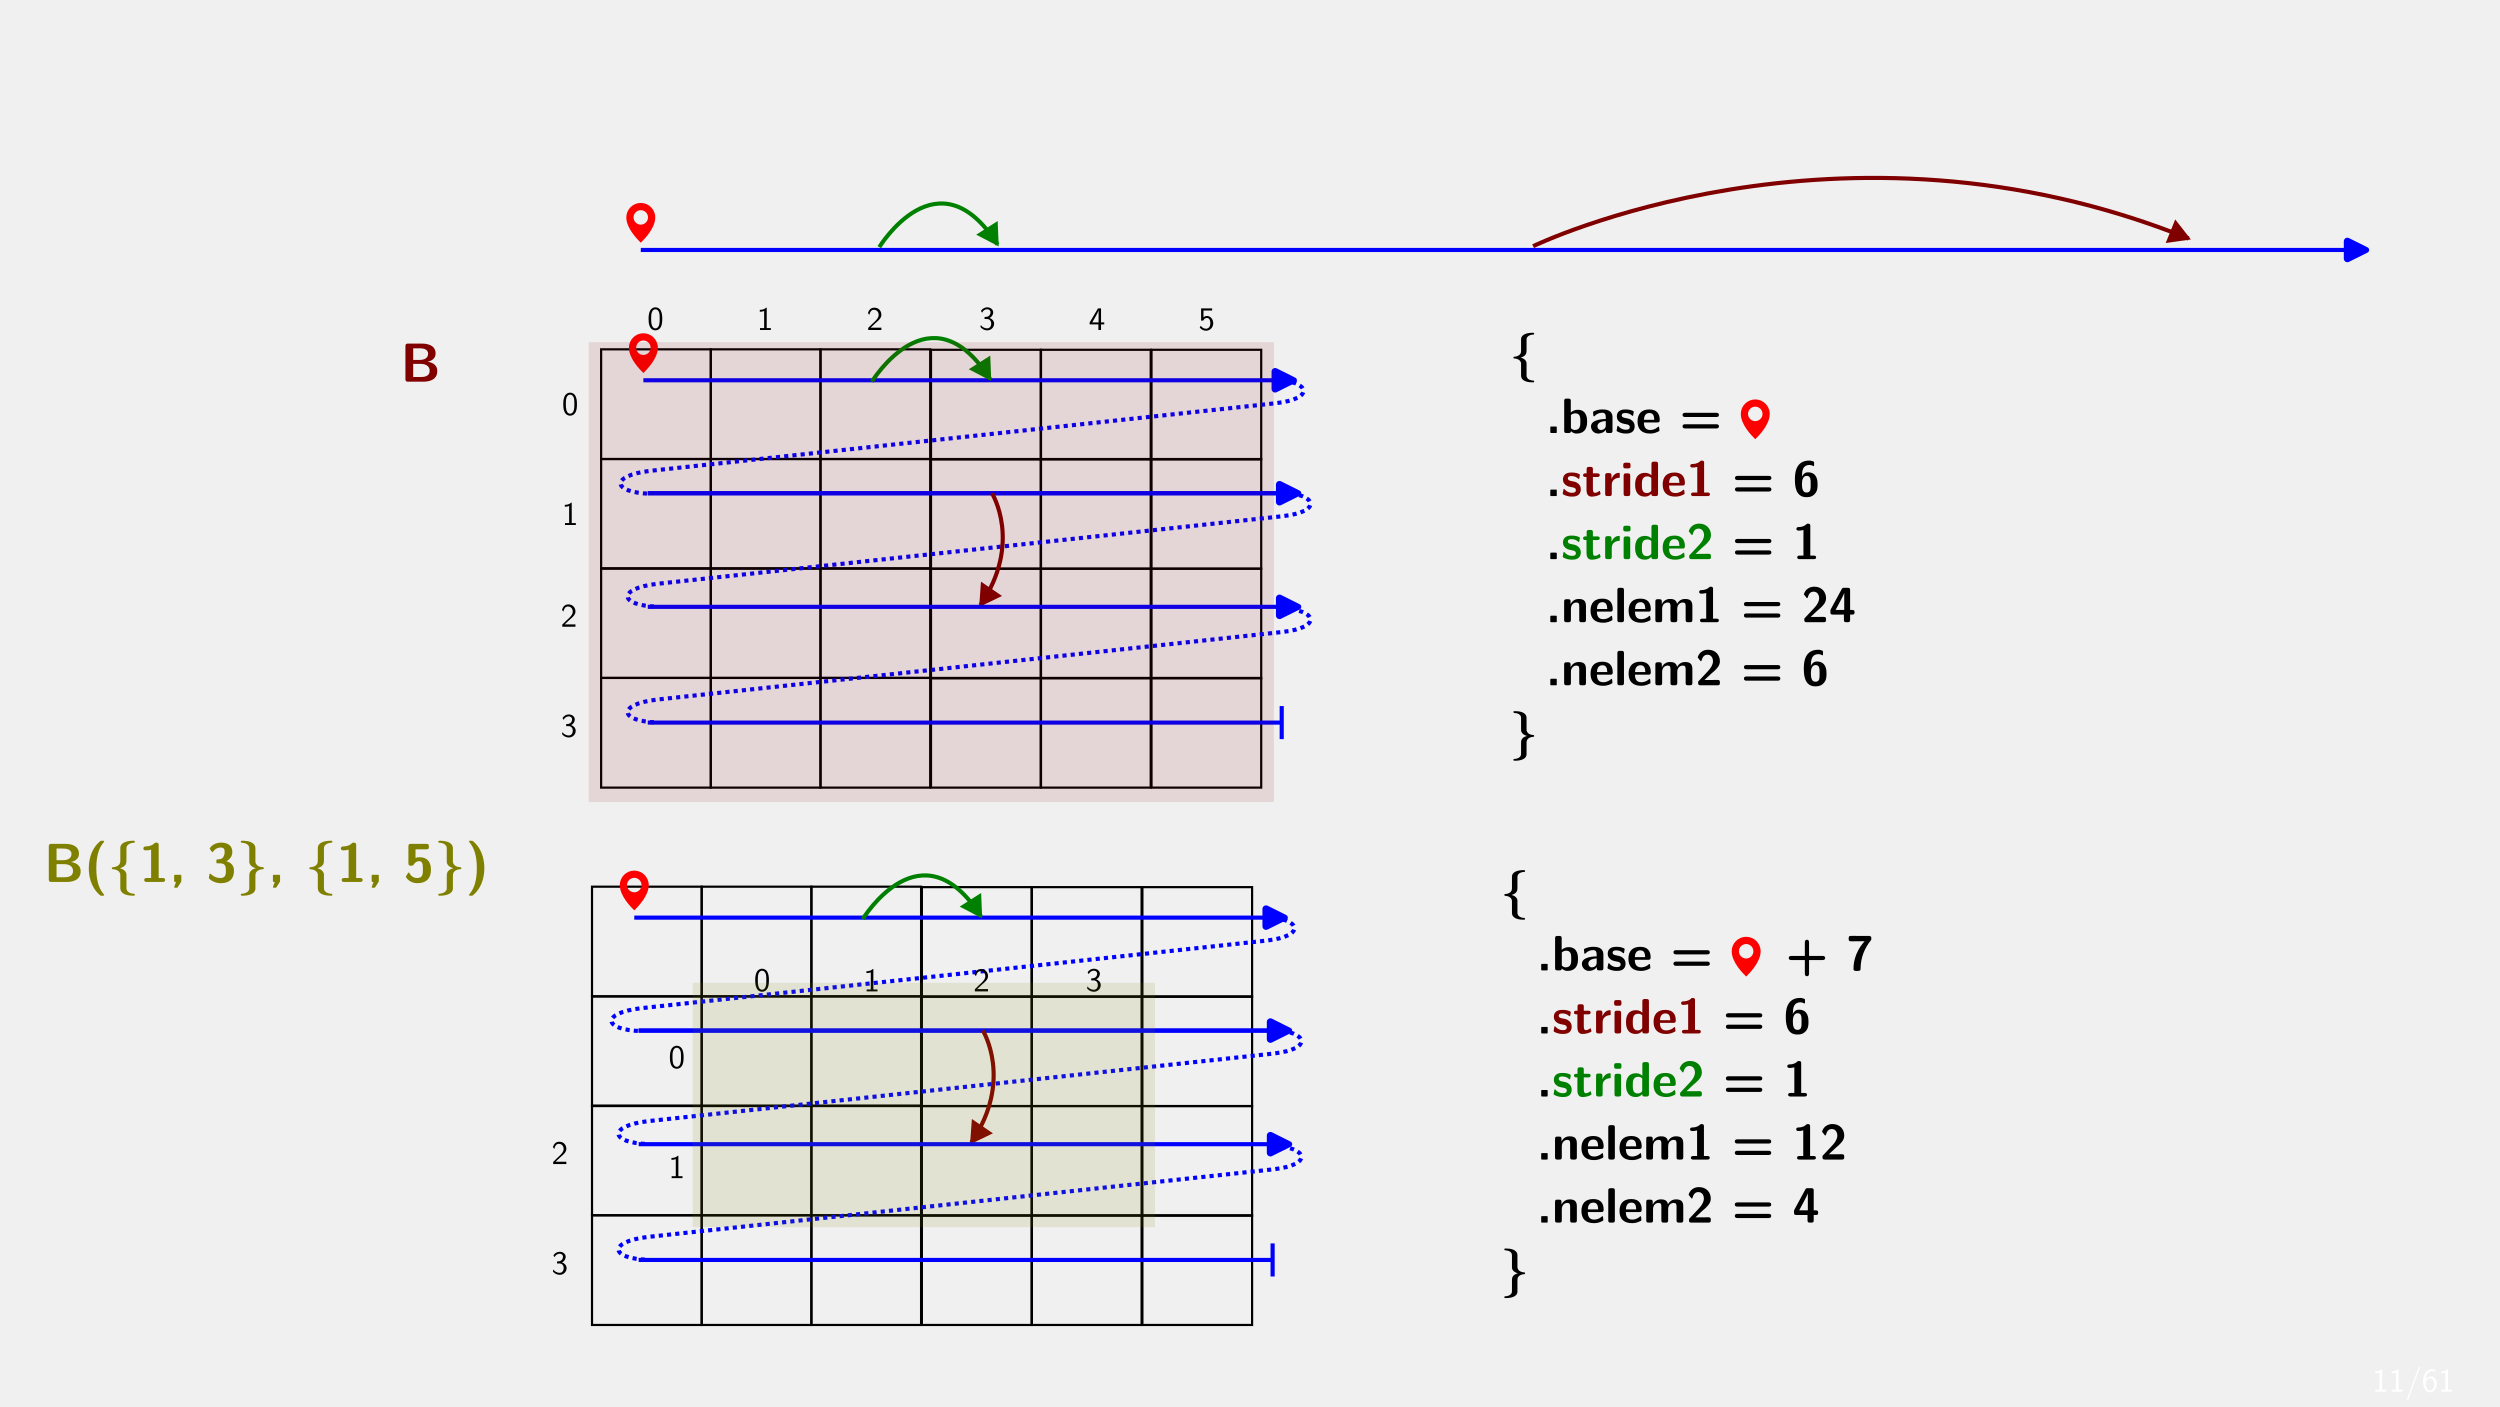
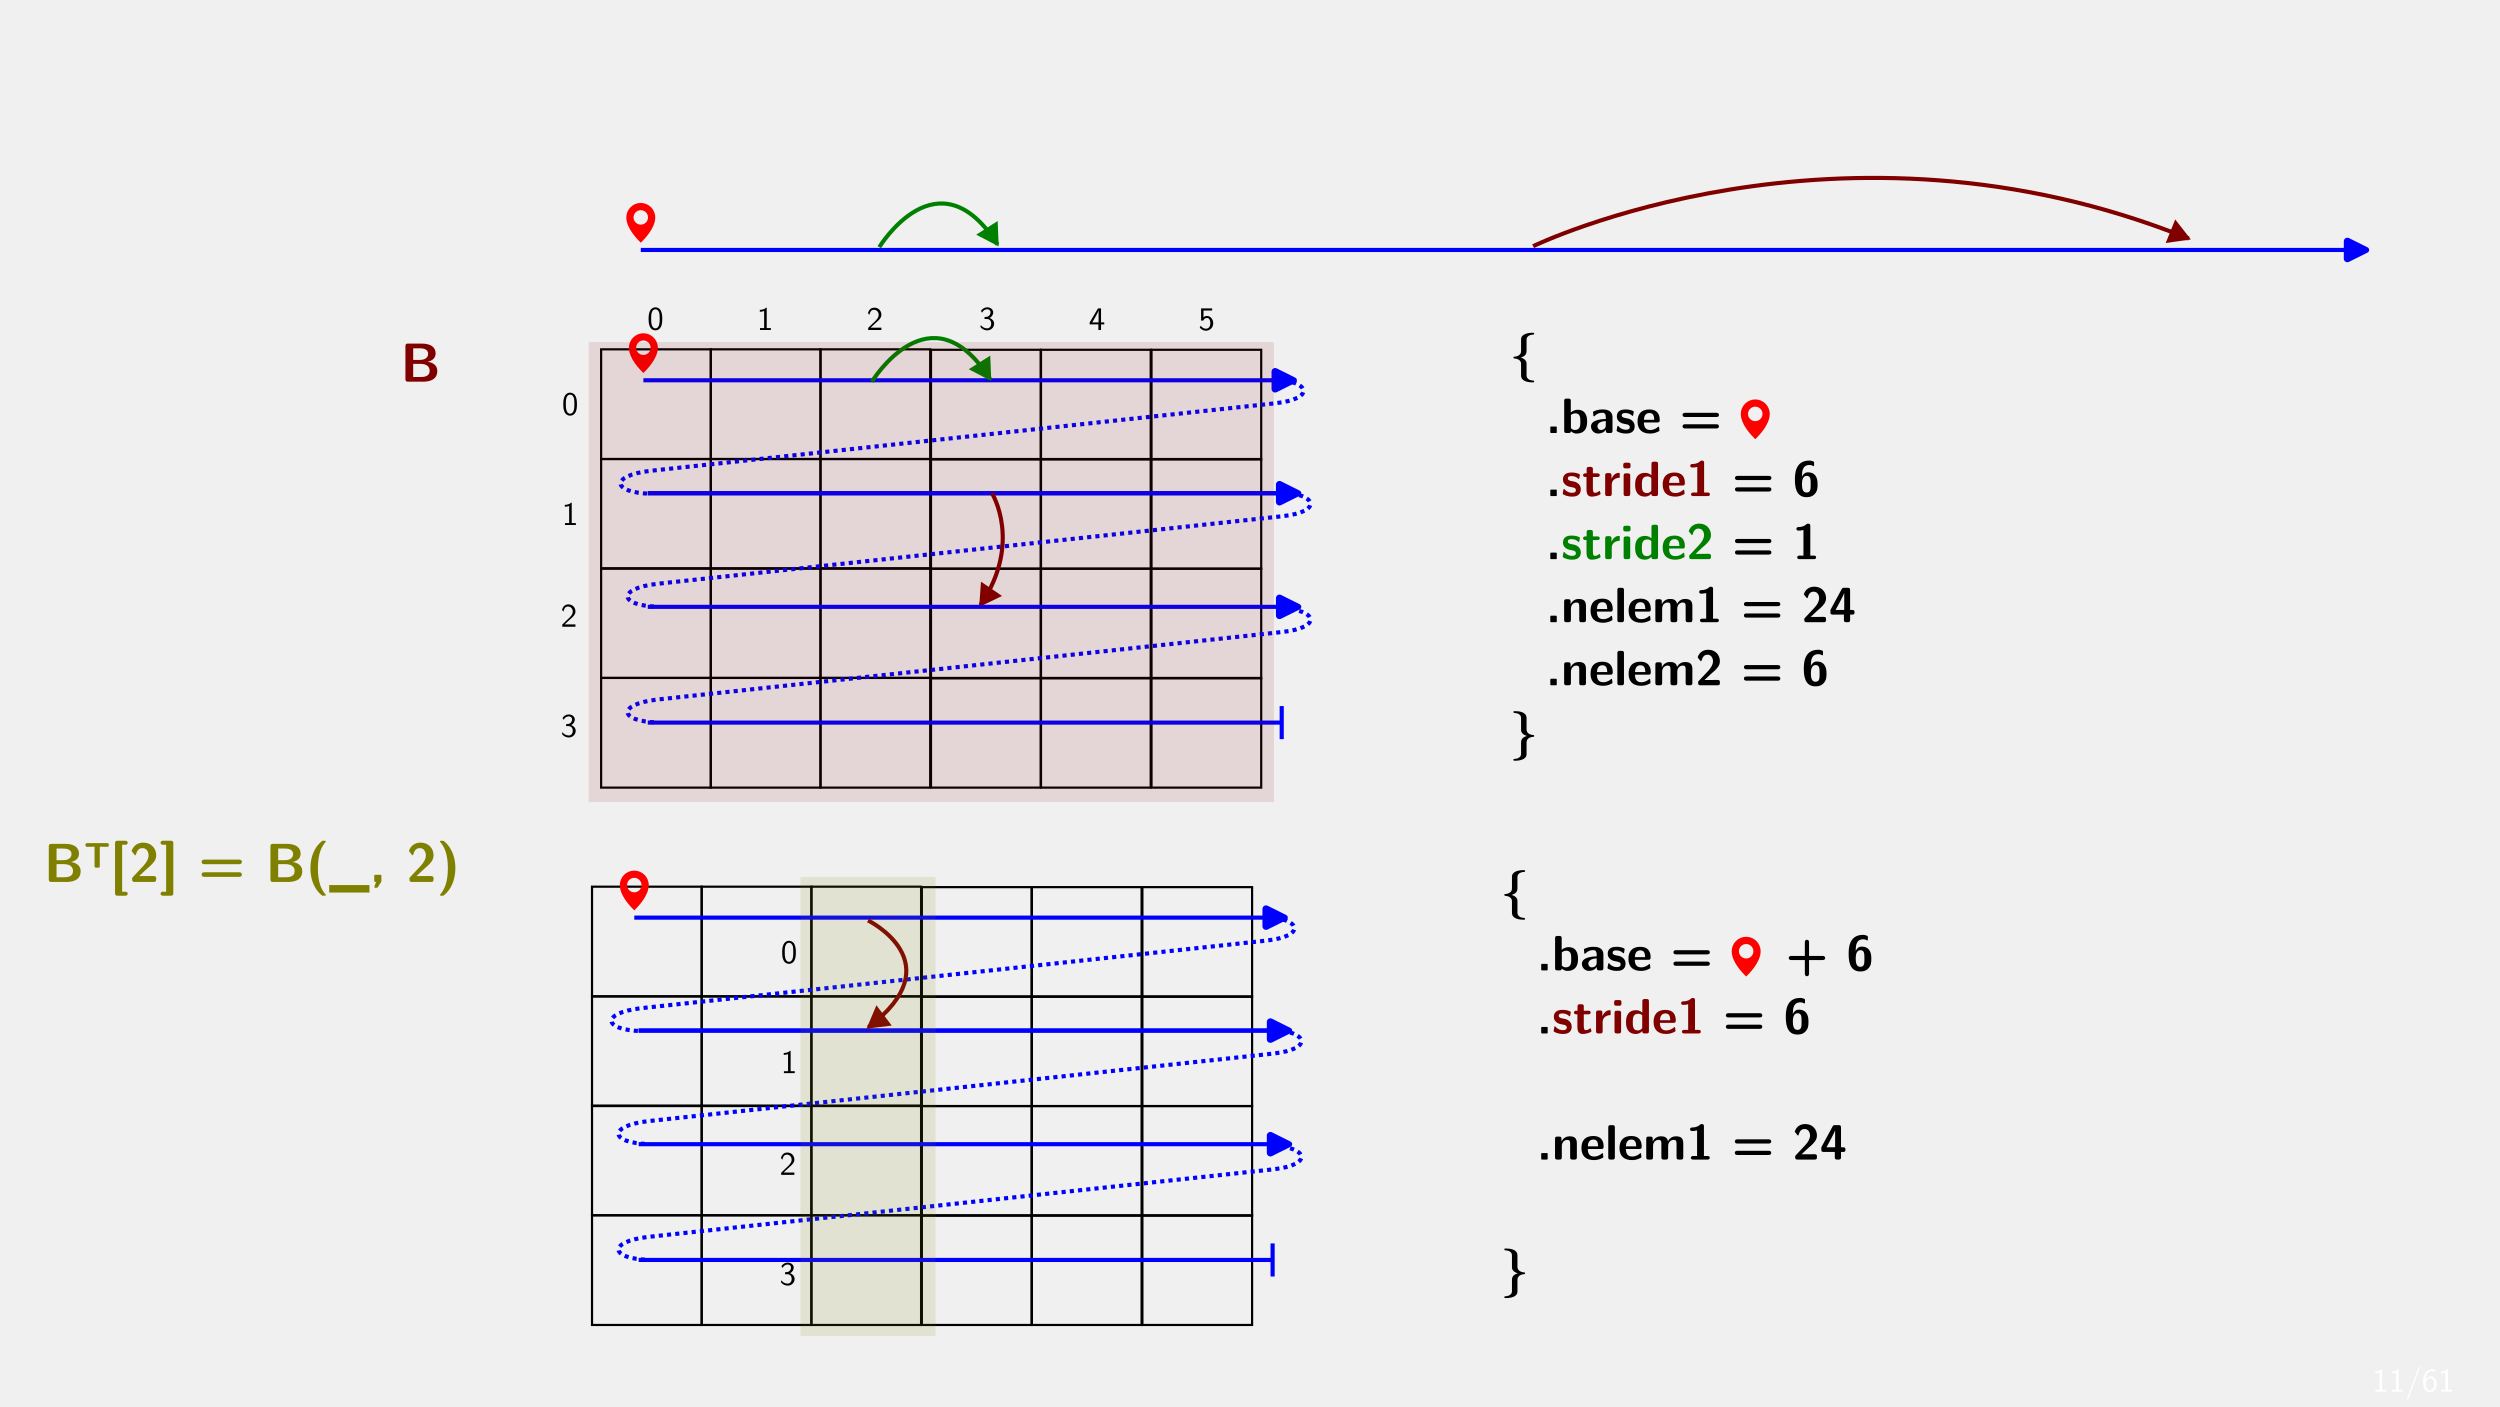
<svg xmlns="http://www.w3.org/2000/svg" version="1.1" id="svg1" width="604.724" height="340.157" viewBox="0 0 604.724 340.157">
  <defs id="defs1">
    <marker style="overflow:visible" id="Stop" refX="0" refY="0" orient="auto" markerWidth="1" markerHeight="1" viewBox="0 0 1 1" preserveAspectRatio="xMidYMid">
      <path style="fill:none;stroke:context-stroke;stroke-width:1" d="M 0,4 V -4" id="path23" />
    </marker>
    <marker style="overflow:visible" id="Triangle" refX="3" refY="0" orient="auto-start-reverse" markerWidth="1" markerHeight="1" viewBox="0 0 1 1" preserveAspectRatio="xMidYMid">
      <path transform="scale(0.5)" style="fill:context-stroke;fill-rule:evenodd;stroke:context-stroke;stroke-width:1pt" d="M 5.77,0 -2.88,5 V -5 Z" id="path135" />
    </marker>
    <marker style="overflow:visible" id="marker141" refX="0" refY="0" orient="auto-start-reverse" markerWidth="1" markerHeight="1" viewBox="0 0 1 1" preserveAspectRatio="xMidYMid">
      <path transform="scale(0.7)" d="m -0.211,-4.106 6.422,3.211 a 1,1 90 0 1 0,1.789 L -0.211,4.106 A 1.236,1.236 31.717 0 1 -2,3 v -6 a 1.236,1.236 148.283 0 1 1.789,-1.106 z" style="fill:context-stroke;fill-rule:evenodd;stroke:none" id="path141" />
    </marker>
    <marker style="overflow:visible" id="RoundedArrow" refX="0" refY="0" orient="auto-start-reverse" markerWidth="1" markerHeight="1" viewBox="0 0 1 1" preserveAspectRatio="xMidYMid">
      <path transform="scale(0.7)" d="m -0.211,-4.106 6.422,3.211 a 1,1 90 0 1 0,1.789 L -0.211,4.106 A 1.236,1.236 31.717 0 1 -2,3 v -6 a 1.236,1.236 148.283 0 1 1.789,-1.106 z" style="fill:context-stroke;fill-rule:evenodd;stroke:none" id="path8" />
    </marker>
    <marker markerWidth="7" markerHeight="9.625" refX="4" refY="13" orient="auto" id="Pin" viewBox="0 0 8 11" preserveAspectRatio="xMidYMid">
      <path id="path2422" style="fill:#ff0000;fill-rule:evenodd;stroke:none;stop-color:#1c1c1c" d="M 6,4 C 6,5.1 5.1,6 4,6 2.9,6 2,5.1 2,4 2,2.9 2.9,2 4,2 5.1,2 6,2.9 6,4 Z M 8,4 C 8,7 5,10 4,11 3,10 0,7 0,4 0,1.8 1.8,0 4,0 6.2,0 8,1.8 8,4 Z" />
    </marker>
    <marker markerWidth="7" markerHeight="9.625" refX="4" refY="13" orient="auto" id="Pin-6" viewBox="0 0 8 11" preserveAspectRatio="xMidYMid">
      <path id="path2422-1" style="fill:#ff0000;fill-rule:evenodd;stroke:none;stop-color:#1c1c1c" d="M 6,4 C 6,5.1 5.1,6 4,6 2.9,6 2,5.1 2,4 2,2.9 2.9,2 4,2 5.1,2 6,2.9 6,4 Z M 8,4 C 8,7 5,10 4,11 3,10 0,7 0,4 0,1.8 1.8,0 4,0 6.2,0 8,1.8 8,4 Z" />
    </marker>
    <marker style="overflow:visible" id="RoundedArrow-0" refX="0" refY="0" orient="auto-start-reverse" markerWidth="1" markerHeight="1" viewBox="0 0 1 1" preserveAspectRatio="xMidYMid">
      <path transform="scale(0.7)" d="m -0.211,-4.106 6.422,3.211 a 1,1 90 0 1 0,1.789 L -0.211,4.106 A 1.236,1.236 31.717 0 1 -2,3 v -6 a 1.236,1.236 148.283 0 1 1.789,-1.106 z" style="fill:context-stroke;fill-rule:evenodd;stroke:none" id="path8-6" />
    </marker>
  </defs>
  <g id="g1">
    <text id="text10" xml:space="preserve" x="96.868" y="92.325" style="font-size:16px;stroke-width:1.333;fill:#800000">
      <tspan id="tspan10" style="font-variant:normal;font-weight:700;font-size:13.284px;font-family:'Latin Modern Sans';writing-mode:lr-tb;fill:#800000;fill-opacity:1;fill-rule:nonzero;stroke:none;stroke-width:1.333" x="96.868" y="92.325">B</tspan>
    </text>
    <path id="path10" d="M 145.405,111.033 V 84.5 h 26.533 v 26.533 z" style="fill:none;stroke:#000000;stroke-width:0.531;stroke-linecap:butt;stroke-linejoin:miter;stroke-miterlimit:10;stroke-dasharray:none;stroke-opacity:1" />
    <path id="path11" d="M 171.937,111.033 V 84.5 h 26.532 v 26.533 z" style="fill:none;stroke:#000000;stroke-width:0.531;stroke-linecap:butt;stroke-linejoin:miter;stroke-miterlimit:10;stroke-dasharray:none;stroke-opacity:1" />
    <path id="path12" d="M 198.47,111.033 V 84.5 h 26.532 v 26.533 z" style="fill:none;stroke:#000000;stroke-width:0.531;stroke-linecap:butt;stroke-linejoin:miter;stroke-miterlimit:10;stroke-dasharray:none;stroke-opacity:1" />
    <path id="path13" d="m 145.405,137.565 v -26.532 h 26.533 v 26.532 z" style="fill:none;stroke:#000000;stroke-width:0.531;stroke-linecap:butt;stroke-linejoin:miter;stroke-miterlimit:10;stroke-dasharray:none;stroke-opacity:1" />
    <path id="path14" d="m 171.937,137.565 v -26.532 h 26.532 v 26.532 z" style="fill:none;stroke:#000000;stroke-width:0.531;stroke-linecap:butt;stroke-linejoin:miter;stroke-miterlimit:10;stroke-dasharray:none;stroke-opacity:1" />
    <path id="path15" d="m 198.47,137.565 v -26.532 h 26.532 v 26.532 z" style="fill:none;stroke:#000000;stroke-width:0.531;stroke-linecap:butt;stroke-linejoin:miter;stroke-miterlimit:10;stroke-dasharray:none;stroke-opacity:1" />
-     <text id="text17" xml:space="preserve" x="156.553" y="79.744" style="font-size:16px;stroke-width:1.333">
-       <tspan id="tspan17" style="font-variant:normal;font-weight:normal;font-size:7.97px;font-family:'Latin Modern Sans';writing-mode:lr-tb;fill:#000000;fill-opacity:1;fill-rule:nonzero;stroke:none;stroke-width:1.333" x="156.553" y="79.744">0</tspan>
-     </text>
-     <text id="text18" xml:space="preserve" x="183.085" y="79.828" style="font-size:16px;stroke-width:1.333">
-       <tspan id="tspan18" style="font-variant:normal;font-weight:normal;font-size:7.97px;font-family:'Latin Modern Sans';writing-mode:lr-tb;fill:#000000;fill-opacity:1;fill-rule:nonzero;stroke:none;stroke-width:1.333" x="183.085" y="79.828">1</tspan>
-     </text>
-     <text id="text19" xml:space="preserve" x="209.617" y="79.828" style="font-size:16px;stroke-width:1.333">
-       <tspan id="tspan19" style="font-variant:normal;font-weight:normal;font-size:7.97px;font-family:'Latin Modern Sans';writing-mode:lr-tb;fill:#000000;fill-opacity:1;fill-rule:nonzero;stroke:none;stroke-width:1.333" x="209.617" y="79.828">2</tspan>
-     </text>
-     <text id="text20" xml:space="preserve" x="135.917" y="100.38" style="font-size:16px;stroke-width:1.333">
-       <tspan id="tspan20" style="font-variant:normal;font-weight:normal;font-size:7.97px;font-family:'Latin Modern Sans';writing-mode:lr-tb;fill:#000000;fill-opacity:1;fill-rule:nonzero;stroke:none;stroke-width:1.333" x="135.917" y="100.38">0</tspan>
-     </text>
-     <text id="text21" xml:space="preserve" x="135.917" y="126.996" style="font-size:16px;stroke-width:1.333">
-       <tspan id="tspan21" style="font-variant:normal;font-weight:normal;font-size:7.97px;font-family:'Latin Modern Sans';writing-mode:lr-tb;fill:#000000;fill-opacity:1;fill-rule:nonzero;stroke:none;stroke-width:1.333" x="135.917" y="126.996">1</tspan>
-     </text>
    <path id="path52" d="M 0,0 H 151.179 V 8.626 H 0 Z" style="display:none;fill:#191959;fill-opacity:1;fill-rule:nonzero;stroke:none" transform="matrix(1.333333,0,0,-1.333333,0,340.1573)" />
    <path id="path53" d="M 0,0 H 151.179 V 8.626 H 0 Z" style="display:none;fill:#262686;fill-opacity:1;fill-rule:nonzero;stroke:none" transform="matrix(1.333333,0,0,-1.333333,201.572,340.1573)" />
    <path id="path54" d="M 0,0 H 151.179 V 8.626 H 0 Z" style="display:none;fill:#3333b3;fill-opacity:1;fill-rule:nonzero;stroke:none" transform="matrix(1.333333,0,0,-1.333333,403.144,340.1573)" />
    <text id="text56" xml:space="preserve" transform="matrix(1.333333,0,0,1.333333,573.82,336.6187)">
      <tspan id="tspan56" style="font-variant:normal;font-weight:normal;font-size:5.978px;font-family:'Latin Modern Sans';writing-mode:lr-tb;fill:#ffffff;fill-opacity:1;fill-rule:nonzero;stroke:none" x="0" dx="0 0 0.992 0.998" y="0">11/61</tspan>
    </text>
    <path id="path115" d="m 225.199,137.565 v -26.532 h 26.532 v 26.532 z" style="fill:none;stroke:#000000;stroke-width:0.531;stroke-linecap:butt;stroke-linejoin:miter;stroke-miterlimit:10;stroke-dasharray:none;stroke-opacity:1" />
    <path id="path116" d="M 225.199,111.141 V 84.609 h 26.532 v 26.532 z" style="fill:none;stroke:#000000;stroke-width:0.531;stroke-linecap:butt;stroke-linejoin:miter;stroke-miterlimit:10;stroke-dasharray:none;stroke-opacity:1" />
    <path id="path117" d="m 251.81,137.565 v -26.532 h 26.532 v 26.532 z" style="fill:none;stroke:#000000;stroke-width:0.531;stroke-linecap:butt;stroke-linejoin:miter;stroke-miterlimit:10;stroke-dasharray:none;stroke-opacity:1" />
    <path id="path118" d="M 251.81,111.141 V 84.609 h 26.532 v 26.532 z" style="fill:none;stroke:#000000;stroke-width:0.531;stroke-linecap:butt;stroke-linejoin:miter;stroke-miterlimit:10;stroke-dasharray:none;stroke-opacity:1" />
    <path id="path119" d="m 278.539,137.565 v -26.532 h 26.532 v 26.532 z" style="fill:none;stroke:#000000;stroke-width:0.531;stroke-linecap:butt;stroke-linejoin:miter;stroke-miterlimit:10;stroke-dasharray:none;stroke-opacity:1" />
    <path id="path120" d="M 278.539,111.141 V 84.609 h 26.532 v 26.532 z" style="fill:none;stroke:#000000;stroke-width:0.531;stroke-linecap:butt;stroke-linejoin:miter;stroke-miterlimit:10;stroke-dasharray:none;stroke-opacity:1" />
    <path id="path122" d="m 145.405,163.984 v -26.533 h 26.533 v 26.533 z" style="fill:none;stroke:#000000;stroke-width:0.531;stroke-linecap:butt;stroke-linejoin:miter;stroke-miterlimit:10;stroke-dasharray:none;stroke-opacity:1" />
    <path id="path123" d="m 171.937,163.984 v -26.533 h 26.532 v 26.533 z" style="fill:none;stroke:#000000;stroke-width:0.531;stroke-linecap:butt;stroke-linejoin:miter;stroke-miterlimit:10;stroke-dasharray:none;stroke-opacity:1" />
    <path id="path124" d="m 198.47,163.984 v -26.533 h 26.532 v 26.533 z" style="fill:none;stroke:#000000;stroke-width:0.531;stroke-linecap:butt;stroke-linejoin:miter;stroke-miterlimit:10;stroke-dasharray:none;stroke-opacity:1" />
    <path id="path125" d="m 145.405,190.516 v -26.532 h 26.533 v 26.532 z" style="fill:none;stroke:#000000;stroke-width:0.531;stroke-linecap:butt;stroke-linejoin:miter;stroke-miterlimit:10;stroke-dasharray:none;stroke-opacity:1" />
    <path id="path126" d="m 171.937,190.516 v -26.532 h 26.532 v 26.532 z" style="fill:none;stroke:#000000;stroke-width:0.531;stroke-linecap:butt;stroke-linejoin:miter;stroke-miterlimit:10;stroke-dasharray:none;stroke-opacity:1" />
    <path id="path127" d="m 198.47,190.516 v -26.532 h 26.532 v 26.532 z" style="fill:none;stroke:#000000;stroke-width:0.531;stroke-linecap:butt;stroke-linejoin:miter;stroke-miterlimit:10;stroke-dasharray:none;stroke-opacity:1" />
    <path id="path128" d="m 225.199,190.516 v -26.532 h 26.532 v 26.532 z" style="fill:none;stroke:#000000;stroke-width:0.531;stroke-linecap:butt;stroke-linejoin:miter;stroke-miterlimit:10;stroke-dasharray:none;stroke-opacity:1" />
    <path id="path129" d="m 225.199,164.092 v -26.532 h 26.532 v 26.532 z" style="fill:none;stroke:#000000;stroke-width:0.531;stroke-linecap:butt;stroke-linejoin:miter;stroke-miterlimit:10;stroke-dasharray:none;stroke-opacity:1" />
    <path id="path130" d="m 251.81,190.516 v -26.532 h 26.532 v 26.532 z" style="fill:none;stroke:#000000;stroke-width:0.531;stroke-linecap:butt;stroke-linejoin:miter;stroke-miterlimit:10;stroke-dasharray:none;stroke-opacity:1" />
    <path id="path131" d="m 251.81,164.092 v -26.532 h 26.532 v 26.532 z" style="fill:none;stroke:#000000;stroke-width:0.531;stroke-linecap:butt;stroke-linejoin:miter;stroke-miterlimit:10;stroke-dasharray:none;stroke-opacity:1" />
    <path id="path132" d="m 278.539,190.516 v -26.532 h 26.532 v 26.532 z" style="fill:none;stroke:#000000;stroke-width:0.531;stroke-linecap:butt;stroke-linejoin:miter;stroke-miterlimit:10;stroke-dasharray:none;stroke-opacity:1" />
    <path id="path133" d="m 278.539,164.092 v -26.532 h 26.532 v 26.532 z" style="fill:none;stroke:#000000;stroke-width:0.531;stroke-linecap:butt;stroke-linejoin:miter;stroke-miterlimit:10;stroke-dasharray:none;stroke-opacity:1" />
    <path style="opacity:1;fill:none;stroke:#0000ff;stroke-width:1;stroke-dasharray:1, 1;stroke-dashoffset:0" d="m 308.602,91.961 c 7.669,0 10.213,4.472 -0.342,5.613 L 157.28,113.892 c -9.695,1.145 -9.434,5.255 0.145,5.552" id="path134" />
    <path style="opacity:1;fill:none;stroke:#0000ff;stroke-width:1;stroke-dasharray:none;marker-start:url(#Pin);marker-end:url(#RoundedArrow)" d="M 155.628,91.984 H 308.974" id="path136" />
    <path style="opacity:1;fill:none;stroke:#0000ff;stroke-width:1;stroke-dasharray:1, 1;stroke-dashoffset:0" d="m 310.297,119.284 c 7.669,0 10.213,4.472 -0.342,5.613 l -150.98,16.318 c -9.695,1.145 -9.434,5.255 0.145,5.552" id="path137" />
    <path style="opacity:1;fill:none;stroke:#0000ff;stroke-width:1;stroke-dasharray:none" d="M 156.687,119.306 H 310.033" id="path138" />
    <path style="opacity:1;fill:none;stroke:#0000ff;stroke-width:1;stroke-dasharray:none;marker-end:url(#marker141)" d="M 156.687,119.306 H 310.033" id="path139" />
    <path style="opacity:1;fill:none;stroke:#008000;stroke-width:1;stroke-linecap:butt;stroke-dasharray:none;stroke-dashoffset:0;marker-end:url(#Triangle)" d="m 210.894,92.333 c 0,0 14.189,-23.326 28.594,-0.635" id="path142" />
    <path style="opacity:1;fill:none;stroke:#800000;stroke-width:1;stroke-linecap:butt;stroke-dasharray:none;stroke-dashoffset:0;marker-end:url(#Triangle)" d="m 239.943,119.296 c 0,0 7.443,12.025 -2.788,27.078" id="path143" />
    <path style="opacity:1;fill:none;stroke:#0000ff;stroke-width:1;stroke-dasharray:none;marker-end:url(#marker141)" d="M 156.687,146.789 H 310.033" id="path144" />
-     <text id="text144" xml:space="preserve" x="135.617" y="151.601" style="font-size:16px;stroke-width:1.333">
-       <tspan id="tspan144" style="font-variant:normal;font-weight:normal;font-size:7.97px;font-family:'Latin Modern Sans';writing-mode:lr-tb;fill:#000000;fill-opacity:1;fill-rule:nonzero;stroke:none;stroke-width:1.333" x="135.617" y="151.601">2</tspan>
-     </text>
-     <text id="text145" xml:space="preserve" x="135.617" y="178.217" style="font-size:16px;stroke-width:1.333">
-       <tspan id="tspan145" style="font-variant:normal;font-weight:normal;font-size:7.97px;font-family:'Latin Modern Sans';writing-mode:lr-tb;fill:#000000;fill-opacity:1;fill-rule:nonzero;stroke:none;stroke-width:1.333" x="135.617" y="178.217">3</tspan>
-     </text>
-     <text id="text146" xml:space="preserve" x="236.828" y="79.744" style="font-size:16px;stroke-width:1.333">
-       <tspan id="tspan146" style="font-variant:normal;font-weight:normal;font-size:7.97px;font-family:'Latin Modern Sans';writing-mode:lr-tb;fill:#000000;fill-opacity:1;fill-rule:nonzero;stroke:none;stroke-width:1.333" x="236.828" y="79.744">3</tspan>
-     </text>
-     <text id="text147" xml:space="preserve" x="263.36" y="79.828" style="font-size:16px;stroke-width:1.333">
-       <tspan id="tspan147" style="font-variant:normal;font-weight:normal;font-size:7.97px;font-family:'Latin Modern Sans';writing-mode:lr-tb;fill:#000000;fill-opacity:1;fill-rule:nonzero;stroke:none;stroke-width:1.333" x="263.36" y="79.828">4</tspan>
-     </text>
-     <text id="text148" xml:space="preserve" x="289.892" y="79.828" style="font-size:16px;stroke-width:1.333">
-       <tspan id="tspan148" style="font-variant:normal;font-weight:normal;font-size:7.97px;font-family:'Latin Modern Sans';writing-mode:lr-tb;fill:#000000;fill-opacity:1;fill-rule:nonzero;stroke:none;stroke-width:1.333" x="289.892" y="79.828">5</tspan>
-     </text>
+     <g id="g23">
+       <text id="text20" xml:space="preserve" x="135.917" y="100.38" style="font-size:16px;stroke-width:1.333">
+         <tspan id="tspan20" style="font-variant:normal;font-weight:normal;font-size:7.97px;font-family:'Latin Modern Sans';writing-mode:lr-tb;fill:#000000;fill-opacity:1;fill-rule:nonzero;stroke:none;stroke-width:1.333" x="135.917" y="100.38">0</tspan>
+       </text>
+       <text id="text21" xml:space="preserve" x="135.917" y="126.996" style="font-size:16px;stroke-width:1.333">
+         <tspan id="tspan21" style="font-variant:normal;font-weight:normal;font-size:7.97px;font-family:'Latin Modern Sans';writing-mode:lr-tb;fill:#000000;fill-opacity:1;fill-rule:nonzero;stroke:none;stroke-width:1.333" x="135.917" y="126.996">1</tspan>
+       </text>
+       <text id="text144" xml:space="preserve" x="135.617" y="151.601" style="font-size:16px;stroke-width:1.333">
+         <tspan id="tspan144" style="font-variant:normal;font-weight:normal;font-size:7.97px;font-family:'Latin Modern Sans';writing-mode:lr-tb;fill:#000000;fill-opacity:1;fill-rule:nonzero;stroke:none;stroke-width:1.333" x="135.617" y="151.601">2</tspan>
+       </text>
+       <text id="text145" xml:space="preserve" x="135.617" y="178.217" style="font-size:16px;stroke-width:1.333">
+         <tspan id="tspan145" style="font-variant:normal;font-weight:normal;font-size:7.97px;font-family:'Latin Modern Sans';writing-mode:lr-tb;fill:#000000;fill-opacity:1;fill-rule:nonzero;stroke:none;stroke-width:1.333" x="135.617" y="178.217">3</tspan>
+       </text>
+     </g>
+     <g id="g13">
+       <text id="text17" xml:space="preserve" x="156.553" y="79.744" style="font-size:16px;stroke-width:1.333">
+         <tspan id="tspan17" style="font-variant:normal;font-weight:normal;font-size:7.97px;font-family:'Latin Modern Sans';writing-mode:lr-tb;fill:#000000;fill-opacity:1;fill-rule:nonzero;stroke:none;stroke-width:1.333" x="156.553" y="79.744">0</tspan>
+       </text>
+       <text id="text18" xml:space="preserve" x="183.085" y="79.828" style="font-size:16px;stroke-width:1.333">
+         <tspan id="tspan18" style="font-variant:normal;font-weight:normal;font-size:7.97px;font-family:'Latin Modern Sans';writing-mode:lr-tb;fill:#000000;fill-opacity:1;fill-rule:nonzero;stroke:none;stroke-width:1.333" x="183.085" y="79.828">1</tspan>
+       </text>
+       <text id="text19" xml:space="preserve" x="209.617" y="79.828" style="font-size:16px;stroke-width:1.333">
+         <tspan id="tspan19" style="font-variant:normal;font-weight:normal;font-size:7.97px;font-family:'Latin Modern Sans';writing-mode:lr-tb;fill:#000000;fill-opacity:1;fill-rule:nonzero;stroke:none;stroke-width:1.333" x="209.617" y="79.828">2</tspan>
+       </text>
+       <text id="text146" xml:space="preserve" x="236.828" y="79.744" style="font-size:16px;stroke-width:1.333">
+         <tspan id="tspan146" style="font-variant:normal;font-weight:normal;font-size:7.97px;font-family:'Latin Modern Sans';writing-mode:lr-tb;fill:#000000;fill-opacity:1;fill-rule:nonzero;stroke:none;stroke-width:1.333" x="236.828" y="79.744">3</tspan>
+       </text>
+       <text id="text147" xml:space="preserve" x="263.36" y="79.828" style="font-size:16px;stroke-width:1.333">
+         <tspan id="tspan147" style="font-variant:normal;font-weight:normal;font-size:7.97px;font-family:'Latin Modern Sans';writing-mode:lr-tb;fill:#000000;fill-opacity:1;fill-rule:nonzero;stroke:none;stroke-width:1.333" x="263.36" y="79.828">4</tspan>
+       </text>
+       <text id="text148" xml:space="preserve" x="289.892" y="79.828" style="font-size:16px;stroke-width:1.333">
+         <tspan id="tspan148" style="font-variant:normal;font-weight:normal;font-size:7.97px;font-family:'Latin Modern Sans';writing-mode:lr-tb;fill:#000000;fill-opacity:1;fill-rule:nonzero;stroke:none;stroke-width:1.333" x="289.892" y="79.828">5</tspan>
+       </text>
+     </g>
    <text xml:space="preserve" style="writing-mode:lr-tb;direction:ltr;opacity:1;fill:#0000ff;stroke:#800000;stroke-width:1;stroke-linecap:butt;stroke-dasharray:none;stroke-dashoffset:0" x="365.149" y="89.492" id="text154">
      <tspan id="tspan154" x="365.149" y="89.492" style="font-style:normal;font-variant:normal;font-weight:bold;font-stretch:normal;font-family:'Latin Modern Sans';-inkscape-font-specification:'Latin Modern Sans';fill:#000000;stroke:none">{</tspan>
      <tspan x="365.149" y="104.746" style="font-style:normal;font-variant:normal;font-weight:bold;font-stretch:normal;font-family:'Latin Modern Sans';-inkscape-font-specification:'Latin Modern Sans';fill:#000000;stroke:none" id="tspan156">  .base =  </tspan>
      <tspan x="365.149" y="119.999" style="font-style:normal;font-variant:normal;font-weight:bold;font-stretch:normal;font-family:'Latin Modern Sans';-inkscape-font-specification:'Latin Modern Sans';fill:#000000;stroke:none" id="tspan157">  .<tspan style="fill:#800000" id="tspan160">stride1</tspan> = 6</tspan>
      <tspan x="365.149" y="135.253" style="font-style:normal;font-variant:normal;font-weight:bold;font-stretch:normal;font-family:'Latin Modern Sans';-inkscape-font-specification:'Latin Modern Sans';fill:#000000;stroke:none" id="tspan159">  .<tspan style="fill:#008000" id="tspan161">stride2</tspan> = 1</tspan>
      <tspan x="365.149" y="150.506" style="font-style:normal;font-variant:normal;font-weight:bold;font-stretch:normal;font-family:'Latin Modern Sans';-inkscape-font-specification:'Latin Modern Sans';fill:#000000;stroke:none" id="tspan274">  .nelem1 = 24</tspan>
      <tspan x="365.149" y="165.76" style="font-style:normal;font-variant:normal;font-weight:bold;font-stretch:normal;font-family:'Latin Modern Sans';-inkscape-font-specification:'Latin Modern Sans';fill:#000000;stroke:none" id="tspan275">  .nelem2 = 6</tspan>
      <tspan x="365.149" y="181.013" id="tspan155" style="font-style:normal;font-variant:normal;font-weight:bold;font-stretch:normal;font-family:'Latin Modern Sans';-inkscape-font-specification:'Latin Modern Sans';fill:#000000;stroke:none">}</tspan>
    </text>
    <path style="fill:none;stroke:#0000ff;stroke-width:1;stroke-dasharray:none;marker-start:url(#Pin-6);marker-end:url(#RoundedArrow-0)" d="M 154.998,60.464 H 568.342" id="path136-0" />
    <path style="opacity:1;fill:none;stroke:#008000;stroke-width:1;stroke-linecap:butt;stroke-dasharray:none;stroke-dashoffset:0;marker-end:url(#Triangle)" d="m 212.691,59.78 c 0,0 14.189,-23.326 28.594,-0.635" id="path159" />
    <path style="opacity:1;fill:none;stroke:#800000;stroke-width:1;stroke-linecap:butt;stroke-dasharray:none;stroke-dashoffset:0;marker-end:url(#Triangle)" d="m 370.846,59.55 c 0,0 74.096,-35.907 158.592,-1.834" id="path160" />
    <path style="opacity:1;fill:none;stroke:#0000ff;stroke-width:1;stroke-dasharray:1, 1;stroke-dashoffset:0" d="m 310.297,147.284 c 7.669,0 10.213,4.472 -0.342,5.613 l -150.98,16.318 c -9.695,1.145 -9.434,5.255 0.145,5.552" id="path161" />
    <path style="opacity:1;fill:none;stroke:#0000ff;stroke-width:1;stroke-dasharray:none;marker-end:url(#Stop)" d="M 156.687,174.789 H 310.033" id="path162" />
    <path id="path224" style="baseline-shift:baseline;display:inline;overflow:visible;vector-effect:none;fill:#ff0000;fill-rule:evenodd;enable-background:accumulate;stop-color:#1c1c1c" d="m 426.331,100.119 c 0,0.963 -0.787,1.75 -1.75,1.75 -0.963,0 -1.75,-0.787 -1.75,-1.75 0,-0.962 0.787,-1.75 1.75,-1.75 0.963,0 1.75,0.787 1.75,1.75 z m 1.75,0 c 0,2.625 -2.625,5.25 -3.5,6.125 -0.875,-0.875 -3.5,-3.5 -3.5,-6.125 0,-1.925 1.575,-3.5 3.5,-3.5 1.925,0 3.5,1.575 3.5,3.5 z" />
    <text id="text226" xml:space="preserve" x="10.602" y="213.338" style="font-size:16px;stroke-width:1.333">
-       <tspan id="tspan226" style="font-variant:normal;font-weight:700;font-size:13.284px;font-family:'Latin Modern Sans';writing-mode:lr-tb;fill:#808000;fill-opacity:1;fill-rule:nonzero;stroke:none;stroke-width:1.333" x="10.602" y="213.338">B({1, 3}, {1, 5})</tspan>
+       <tspan id="tspan226" style="font-variant:normal;font-weight:700;font-size:13.284px;font-family:'Latin Modern Sans';writing-mode:lr-tb;fill:#808000;fill-opacity:1;fill-rule:nonzero;stroke:none;stroke-width:1.333" x="10.602" y="213.338">B<tspan style="font-size:65%;baseline-shift:super" id="tspan27">T</tspan>[2] = B(_, 2)</tspan>
    </text>
    <path id="path226" d="m 143.202,241.013 v -26.533 h 26.533 v 26.533 z" style="fill:none;stroke:#000000;stroke-width:0.531;stroke-linecap:butt;stroke-linejoin:miter;stroke-miterlimit:10;stroke-dasharray:none;stroke-opacity:1" />
    <path id="path227" d="m 169.735,241.013 v -26.533 h 26.532 v 26.533 z" style="fill:none;stroke:#000000;stroke-width:0.531;stroke-linecap:butt;stroke-linejoin:miter;stroke-miterlimit:10;stroke-dasharray:none;stroke-opacity:1" />
    <path id="path228" d="m 196.267,241.013 v -26.533 h 26.532 v 26.533 z" style="fill:none;stroke:#000000;stroke-width:0.531;stroke-linecap:butt;stroke-linejoin:miter;stroke-miterlimit:10;stroke-dasharray:none;stroke-opacity:1" />
    <path id="path229" d="m 143.202,267.545 v -26.532 h 26.533 v 26.532 z" style="fill:none;stroke:#000000;stroke-width:0.531;stroke-linecap:butt;stroke-linejoin:miter;stroke-miterlimit:10;stroke-dasharray:none;stroke-opacity:1" />
    <path id="path230" d="m 169.735,267.545 v -26.532 h 26.532 v 26.532 z" style="fill:none;stroke:#000000;stroke-width:0.531;stroke-linecap:butt;stroke-linejoin:miter;stroke-miterlimit:10;stroke-dasharray:none;stroke-opacity:1" />
    <path id="path231" d="m 196.267,267.545 v -26.532 h 26.532 v 26.532 z" style="fill:none;stroke:#000000;stroke-width:0.531;stroke-linecap:butt;stroke-linejoin:miter;stroke-miterlimit:10;stroke-dasharray:none;stroke-opacity:1" />
-     <text id="text234" xml:space="preserve" x="161.714" y="258.36" style="font-size:16px;stroke-width:1.333">
-       <tspan id="tspan234" style="font-variant:normal;font-weight:normal;font-size:7.97px;font-family:'Latin Modern Sans';writing-mode:lr-tb;fill:#000000;fill-opacity:1;fill-rule:nonzero;stroke:none;stroke-width:1.333" x="161.714" y="258.36">0</tspan>
-     </text>
-     <text id="text235" xml:space="preserve" x="161.714" y="284.976" style="font-size:16px;stroke-width:1.333">
-       <tspan id="tspan235" style="font-variant:normal;font-weight:normal;font-size:7.97px;font-family:'Latin Modern Sans';writing-mode:lr-tb;fill:#000000;fill-opacity:1;fill-rule:nonzero;stroke:none;stroke-width:1.333" x="161.714" y="284.976">1</tspan>
-     </text>
    <path id="path235" d="m 222.996,267.545 v -26.532 h 26.532 v 26.532 z" style="fill:none;stroke:#000000;stroke-width:0.531;stroke-linecap:butt;stroke-linejoin:miter;stroke-miterlimit:10;stroke-dasharray:none;stroke-opacity:1" />
    <path id="path236" d="m 222.996,241.122 v -26.532 h 26.532 v 26.532 z" style="fill:none;stroke:#000000;stroke-width:0.531;stroke-linecap:butt;stroke-linejoin:miter;stroke-miterlimit:10;stroke-dasharray:none;stroke-opacity:1" />
    <path id="path237" d="m 249.607,267.545 v -26.532 h 26.532 v 26.532 z" style="fill:none;stroke:#000000;stroke-width:0.531;stroke-linecap:butt;stroke-linejoin:miter;stroke-miterlimit:10;stroke-dasharray:none;stroke-opacity:1" />
    <path id="path238" d="m 249.607,241.122 v -26.532 h 26.532 v 26.532 z" style="fill:none;stroke:#000000;stroke-width:0.531;stroke-linecap:butt;stroke-linejoin:miter;stroke-miterlimit:10;stroke-dasharray:none;stroke-opacity:1" />
    <path id="path239" d="m 276.336,267.545 v -26.532 h 26.532 v 26.532 z" style="fill:none;stroke:#000000;stroke-width:0.531;stroke-linecap:butt;stroke-linejoin:miter;stroke-miterlimit:10;stroke-dasharray:none;stroke-opacity:1" />
    <path id="path240" d="m 276.336,241.122 v -26.532 h 26.532 v 26.532 z" style="fill:none;stroke:#000000;stroke-width:0.531;stroke-linecap:butt;stroke-linejoin:miter;stroke-miterlimit:10;stroke-dasharray:none;stroke-opacity:1" />
    <path id="path241" d="m 143.202,293.964 v -26.533 h 26.533 v 26.533 z" style="fill:none;stroke:#000000;stroke-width:0.531;stroke-linecap:butt;stroke-linejoin:miter;stroke-miterlimit:10;stroke-dasharray:none;stroke-opacity:1" />
    <path id="path242" d="m 169.735,293.964 v -26.533 h 26.532 v 26.533 z" style="fill:none;stroke:#000000;stroke-width:0.531;stroke-linecap:butt;stroke-linejoin:miter;stroke-miterlimit:10;stroke-dasharray:none;stroke-opacity:1" />
    <path id="path243" d="m 196.267,293.964 v -26.533 h 26.532 v 26.533 z" style="fill:none;stroke:#000000;stroke-width:0.531;stroke-linecap:butt;stroke-linejoin:miter;stroke-miterlimit:10;stroke-dasharray:none;stroke-opacity:1" />
    <path id="path244" d="m 143.202,320.496 v -26.532 h 26.533 v 26.532 z" style="fill:none;stroke:#000000;stroke-width:0.531;stroke-linecap:butt;stroke-linejoin:miter;stroke-miterlimit:10;stroke-dasharray:none;stroke-opacity:1" />
    <path id="path245" d="m 169.735,320.496 v -26.532 h 26.532 v 26.532 z" style="fill:none;stroke:#000000;stroke-width:0.531;stroke-linecap:butt;stroke-linejoin:miter;stroke-miterlimit:10;stroke-dasharray:none;stroke-opacity:1" />
    <path id="path246" d="m 196.267,320.496 v -26.532 h 26.532 v 26.532 z" style="fill:none;stroke:#000000;stroke-width:0.531;stroke-linecap:butt;stroke-linejoin:miter;stroke-miterlimit:10;stroke-dasharray:none;stroke-opacity:1" />
    <path id="path247" d="m 222.996,320.496 v -26.532 h 26.532 v 26.532 z" style="fill:none;stroke:#000000;stroke-width:0.531;stroke-linecap:butt;stroke-linejoin:miter;stroke-miterlimit:10;stroke-dasharray:none;stroke-opacity:1" />
    <path id="path248" d="m 222.996,294.073 v -26.532 h 26.532 v 26.532 z" style="fill:none;stroke:#000000;stroke-width:0.531;stroke-linecap:butt;stroke-linejoin:miter;stroke-miterlimit:10;stroke-dasharray:none;stroke-opacity:1" />
    <path id="path249" d="m 249.607,320.496 v -26.532 h 26.532 v 26.532 z" style="fill:none;stroke:#000000;stroke-width:0.531;stroke-linecap:butt;stroke-linejoin:miter;stroke-miterlimit:10;stroke-dasharray:none;stroke-opacity:1" />
    <path id="path250" d="m 249.607,294.073 v -26.532 h 26.532 v 26.532 z" style="fill:none;stroke:#000000;stroke-width:0.531;stroke-linecap:butt;stroke-linejoin:miter;stroke-miterlimit:10;stroke-dasharray:none;stroke-opacity:1" />
    <path id="path251" d="m 276.336,320.496 v -26.532 h 26.532 v 26.532 z" style="fill:none;stroke:#000000;stroke-width:0.531;stroke-linecap:butt;stroke-linejoin:miter;stroke-miterlimit:10;stroke-dasharray:none;stroke-opacity:1" />
    <path id="path252" d="m 276.336,294.073 v -26.532 h 26.532 v 26.532 z" style="fill:none;stroke:#000000;stroke-width:0.531;stroke-linecap:butt;stroke-linejoin:miter;stroke-miterlimit:10;stroke-dasharray:none;stroke-opacity:1" />
    <path style="opacity:1;fill:none;stroke:#0000ff;stroke-width:1;stroke-dasharray:1, 1;stroke-dashoffset:0" d="m 306.4,221.941 c 7.669,0 10.213,4.472 -0.342,5.613 l -150.98,16.318 c -9.695,1.145 -9.434,5.255 0.145,5.552" id="path253" />
    <path style="opacity:1;fill:none;stroke:#0000ff;stroke-width:1;stroke-dasharray:none;marker-start:url(#Pin);marker-end:url(#RoundedArrow)" d="M 153.425,221.964 H 306.772" id="path254" />
    <path style="opacity:1;fill:none;stroke:#0000ff;stroke-width:1;stroke-dasharray:1, 1;stroke-dashoffset:0" d="m 308.094,249.264 c 7.669,0 10.213,4.472 -0.342,5.613 L 156.772,271.195 c -9.695,1.145 -9.434,5.255 0.145,5.552" id="path255" />
    <path style="opacity:1;fill:none;stroke:#0000ff;stroke-width:1;stroke-dasharray:none" d="M 154.484,249.287 H 307.831" id="path256" />
    <path style="opacity:1;fill:none;stroke:#0000ff;stroke-width:1;stroke-dasharray:none;marker-end:url(#marker141)" d="M 154.484,249.287 H 307.831" id="path257" />
-     <path style="opacity:1;fill:none;stroke:#008000;stroke-width:1;stroke-linecap:butt;stroke-dasharray:none;stroke-dashoffset:0;marker-end:url(#Triangle)" d="m 208.691,222.313 c 0,0 14.189,-23.326 28.594,-0.635" id="path258" />
-     <path style="opacity:1;fill:none;stroke:#800000;stroke-width:1;stroke-linecap:butt;stroke-dasharray:none;stroke-dashoffset:0;marker-end:url(#Triangle)" d="m 237.74,249.276 c 0,0 7.443,12.025 -2.788,27.078" id="path259" />
+     <path style="opacity:1;fill:none;stroke:#800000;stroke-width:1;stroke-linecap:butt;stroke-dasharray:none;stroke-dashoffset:0;marker-end:url(#Triangle)" d="m 209.955,222.638 c 0,0 20.81,10.217 0.085,25.857" id="path259" />
    <path style="opacity:1;fill:none;stroke:#0000ff;stroke-width:1;stroke-dasharray:none;marker-end:url(#marker141)" d="M 154.484,276.769 H 307.831" id="path260" />
-     <text id="text260" xml:space="preserve" x="133.414" y="281.581" style="font-size:16px;stroke-width:1.333">
-       <tspan id="tspan260" style="font-variant:normal;font-weight:normal;font-size:7.97px;font-family:'Latin Modern Sans';writing-mode:lr-tb;fill:#000000;fill-opacity:1;fill-rule:nonzero;stroke:none;stroke-width:1.333" x="133.414" y="281.581">2</tspan>
-     </text>
-     <text id="text261" xml:space="preserve" x="133.414" y="308.197" style="font-size:16px;stroke-width:1.333">
-       <tspan id="tspan261" style="font-variant:normal;font-weight:normal;font-size:7.97px;font-family:'Latin Modern Sans';writing-mode:lr-tb;fill:#000000;fill-opacity:1;fill-rule:nonzero;stroke:none;stroke-width:1.333" x="133.414" y="308.197">3</tspan>
-     </text>
-     <g id="g276" transform="translate(34,30)">
-       <text id="text231" xml:space="preserve" x="148.35" y="209.724" style="font-size:16px;stroke-width:1.333">
-         <tspan id="tspan231" style="font-variant:normal;font-weight:normal;font-size:7.97px;font-family:'Latin Modern Sans';writing-mode:lr-tb;fill:#000000;fill-opacity:1;fill-rule:nonzero;stroke:none;stroke-width:1.333" x="148.35" y="209.724">0</tspan>
-       </text>
-       <text id="text232" xml:space="preserve" x="174.882" y="209.808" style="font-size:16px;stroke-width:1.333">
-         <tspan id="tspan232" style="font-variant:normal;font-weight:normal;font-size:7.97px;font-family:'Latin Modern Sans';writing-mode:lr-tb;fill:#000000;fill-opacity:1;fill-rule:nonzero;stroke:none;stroke-width:1.333" x="174.882" y="209.808">1</tspan>
-       </text>
-       <text id="text233" xml:space="preserve" x="201.414" y="209.808" style="font-size:16px;stroke-width:1.333">
-         <tspan id="tspan233" style="font-variant:normal;font-weight:normal;font-size:7.97px;font-family:'Latin Modern Sans';writing-mode:lr-tb;fill:#000000;fill-opacity:1;fill-rule:nonzero;stroke:none;stroke-width:1.333" x="201.414" y="209.808">2</tspan>
-       </text>
-       <text id="text262" xml:space="preserve" x="228.626" y="209.724" style="font-size:16px;stroke-width:1.333">
-         <tspan id="tspan262" style="font-variant:normal;font-weight:normal;font-size:7.97px;font-family:'Latin Modern Sans';writing-mode:lr-tb;fill:#000000;fill-opacity:1;fill-rule:nonzero;stroke:none;stroke-width:1.333" x="228.626" y="209.724">3</tspan>
-       </text>
-     </g>
    <text xml:space="preserve" style="writing-mode:lr-tb;direction:ltr;opacity:1;fill:#0000ff;stroke:#800000;stroke-width:1;stroke-linecap:butt;stroke-dasharray:none;stroke-dashoffset:0" x="362.946" y="219.473" id="text271">
      <tspan id="tspan265" x="362.946" y="219.473" style="font-style:normal;font-variant:normal;font-weight:bold;font-stretch:normal;font-family:'Latin Modern Sans';-inkscape-font-specification:'Latin Modern Sans';fill:#000000;stroke:none">{</tspan>
-       <tspan x="362.946" y="234.726" style="font-style:normal;font-variant:normal;font-weight:bold;font-stretch:normal;font-family:'Latin Modern Sans';-inkscape-font-specification:'Latin Modern Sans';fill:#000000;stroke:none" id="tspan266">  .base =    + 7</tspan>
+       <tspan x="362.946" y="234.726" style="font-style:normal;font-variant:normal;font-weight:bold;font-stretch:normal;font-family:'Latin Modern Sans';-inkscape-font-specification:'Latin Modern Sans';fill:#000000;stroke:none" id="tspan266">  .base =    + 6  </tspan>
      <tspan x="362.946" y="249.98" style="font-style:normal;font-variant:normal;font-weight:bold;font-stretch:normal;font-family:'Latin Modern Sans';-inkscape-font-specification:'Latin Modern Sans';fill:#000000;stroke:none" id="tspan268">  .<tspan style="fill:#800000" id="tspan267">stride1</tspan> = 6</tspan>
-       <tspan x="362.946" y="265.233" style="font-style:normal;font-variant:normal;font-weight:bold;font-stretch:normal;font-family:'Latin Modern Sans';-inkscape-font-specification:'Latin Modern Sans';fill:#000000;stroke:none" id="tspan270">  .<tspan style="fill:#008000" id="tspan269">stride2</tspan> = 1</tspan>
-       <tspan x="362.946" y="280.487" style="font-style:normal;font-variant:normal;font-weight:bold;font-stretch:normal;font-family:'Latin Modern Sans';-inkscape-font-specification:'Latin Modern Sans';fill:#000000;stroke:none" id="tspan277">  .nelem1 = 12</tspan>
-       <tspan x="362.946" y="295.74" style="font-style:normal;font-variant:normal;font-weight:bold;font-stretch:normal;font-family:'Latin Modern Sans';-inkscape-font-specification:'Latin Modern Sans';fill:#000000;stroke:none" id="tspan1">  .nelem2 = 4 </tspan>
+       <tspan x="362.946" y="265.233" style="font-style:normal;font-variant:normal;font-weight:bold;font-stretch:normal;font-family:'Latin Modern Sans';-inkscape-font-specification:'Latin Modern Sans';fill:#000000;stroke:none" id="tspan270" />
+       <tspan x="362.946" y="280.487" style="font-style:normal;font-variant:normal;font-weight:bold;font-stretch:normal;font-family:'Latin Modern Sans';-inkscape-font-specification:'Latin Modern Sans';fill:#000000;stroke:none" id="tspan277">  .nelem1 = 24</tspan>
+       <tspan x="362.946" y="295.74" style="font-style:normal;font-variant:normal;font-weight:bold;font-stretch:normal;font-family:'Latin Modern Sans';-inkscape-font-specification:'Latin Modern Sans';fill:#000000;stroke:none" id="tspan1" />
      <tspan x="362.946" y="310.994" id="tspan271" style="font-style:normal;font-variant:normal;font-weight:bold;font-stretch:normal;font-family:'Latin Modern Sans';-inkscape-font-specification:'Latin Modern Sans';fill:#000000;stroke:none">}</tspan>
    </text>
    <path style="opacity:1;fill:none;stroke:#0000ff;stroke-width:1;stroke-dasharray:1, 1;stroke-dashoffset:0" d="m 308.094,277.264 c 7.669,0 10.213,4.472 -0.342,5.613 L 156.772,299.195 c -9.695,1.145 -9.434,5.255 0.145,5.552" id="path271" />
    <path style="opacity:1;fill:none;stroke:#0000ff;stroke-width:1;stroke-dasharray:none;marker-end:url(#Stop)" d="M 154.484,304.769 H 307.831" id="path272" />
    <path id="path273" style="baseline-shift:baseline;display:inline;overflow:visible;vector-effect:none;fill:#ff0000;fill-rule:evenodd;enable-background:accumulate;stop-color:#1c1c1c" d="m 424.128,230.099 c 0,0.963 -0.787,1.75 -1.75,1.75 -0.963,0 -1.75,-0.787 -1.75,-1.75 0,-0.962 0.787,-1.75 1.75,-1.75 0.963,0 1.75,0.787 1.75,1.75 z m 1.75,0 c 0,2.625 -2.625,5.25 -3.5,6.125 -0.875,-0.875 -3.5,-3.5 -3.5,-6.125 0,-1.925 1.575,-3.5 3.5,-3.5 1.925,0 3.5,1.575 3.5,3.5 z" />
    <rect style="opacity:0.11;fill:#800000;stroke:#800000;stroke-width:0.979;stroke-linecap:butt;stroke-dasharray:none;stroke-dashoffset:0;stroke-opacity:1" id="rect273" width="164.766" height="110.25" x="142.883" y="83.261" />
-     <rect style="opacity:0.128;fill:#808000;stroke:#808000;stroke-width:0.586;stroke-linecap:butt;stroke-dasharray:none;stroke-dashoffset:0" id="rect274" width="111.242" height="58.524" x="167.847" y="238.022" />
+     <rect style="opacity:0.128;fill:#808000;stroke:#808000;stroke-width:0.434;stroke-linecap:butt;stroke-dasharray:none;stroke-dashoffset:0" id="rect2" width="32.247" height="110.615" x="193.848" y="212.346" />
+     <g id="g26" transform="translate(52.95101,132.5893)">
+       <text id="text23" xml:space="preserve" x="135.917" y="100.38" style="font-size:16px;stroke-width:1.333">
+         <tspan id="tspan23" style="font-variant:normal;font-weight:normal;font-size:7.97px;font-family:'Latin Modern Sans';writing-mode:lr-tb;fill:#000000;fill-opacity:1;fill-rule:nonzero;stroke:none;stroke-width:1.333" x="135.917" y="100.38">0</tspan>
+       </text>
+       <text id="text24" xml:space="preserve" x="135.917" y="126.996" style="font-size:16px;stroke-width:1.333">
+         <tspan id="tspan24" style="font-variant:normal;font-weight:normal;font-size:7.97px;font-family:'Latin Modern Sans';writing-mode:lr-tb;fill:#000000;fill-opacity:1;fill-rule:nonzero;stroke:none;stroke-width:1.333" x="135.917" y="126.996">1</tspan>
+       </text>
+       <text id="text25" xml:space="preserve" x="135.617" y="151.601" style="font-size:16px;stroke-width:1.333">
+         <tspan id="tspan25" style="font-variant:normal;font-weight:normal;font-size:7.97px;font-family:'Latin Modern Sans';writing-mode:lr-tb;fill:#000000;fill-opacity:1;fill-rule:nonzero;stroke:none;stroke-width:1.333" x="135.617" y="151.601">2</tspan>
+       </text>
+       <text id="text26" xml:space="preserve" x="135.617" y="178.217" style="font-size:16px;stroke-width:1.333">
+         <tspan id="tspan26" style="font-variant:normal;font-weight:normal;font-size:7.97px;font-family:'Latin Modern Sans';writing-mode:lr-tb;fill:#000000;fill-opacity:1;fill-rule:nonzero;stroke:none;stroke-width:1.333" x="135.617" y="178.217">3</tspan>
+       </text>
+     </g>
  </g>
</svg>
